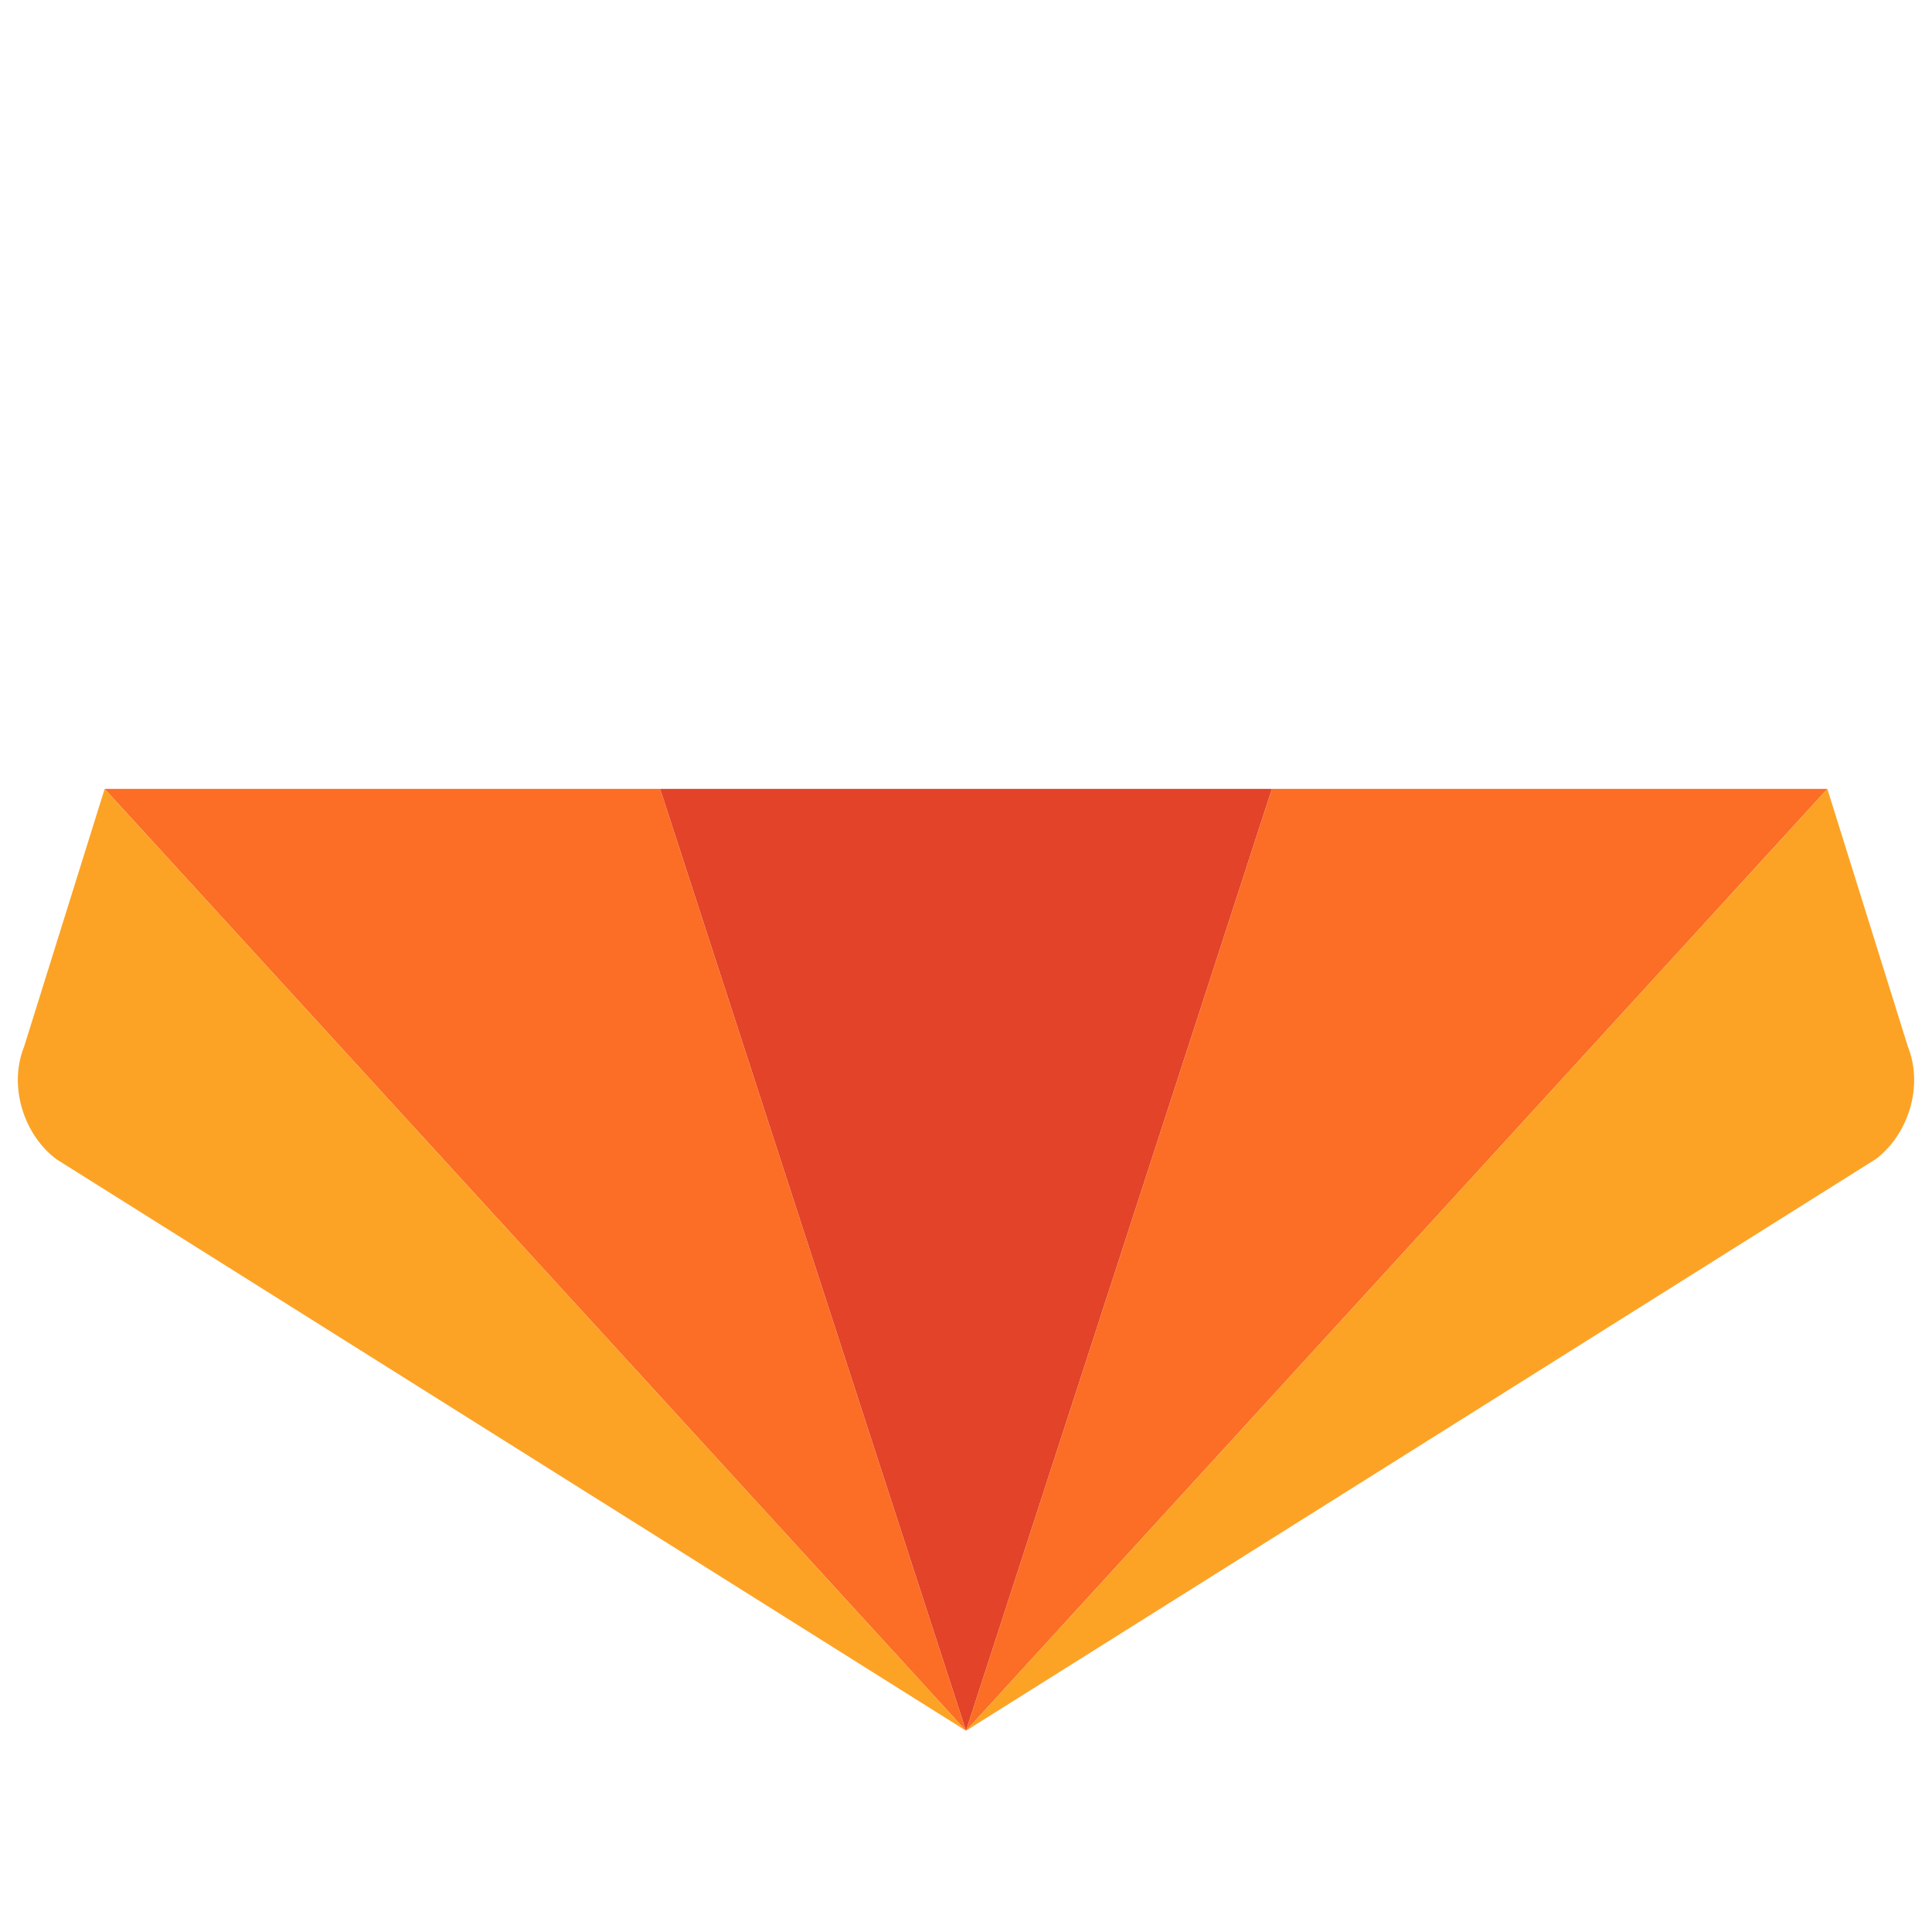
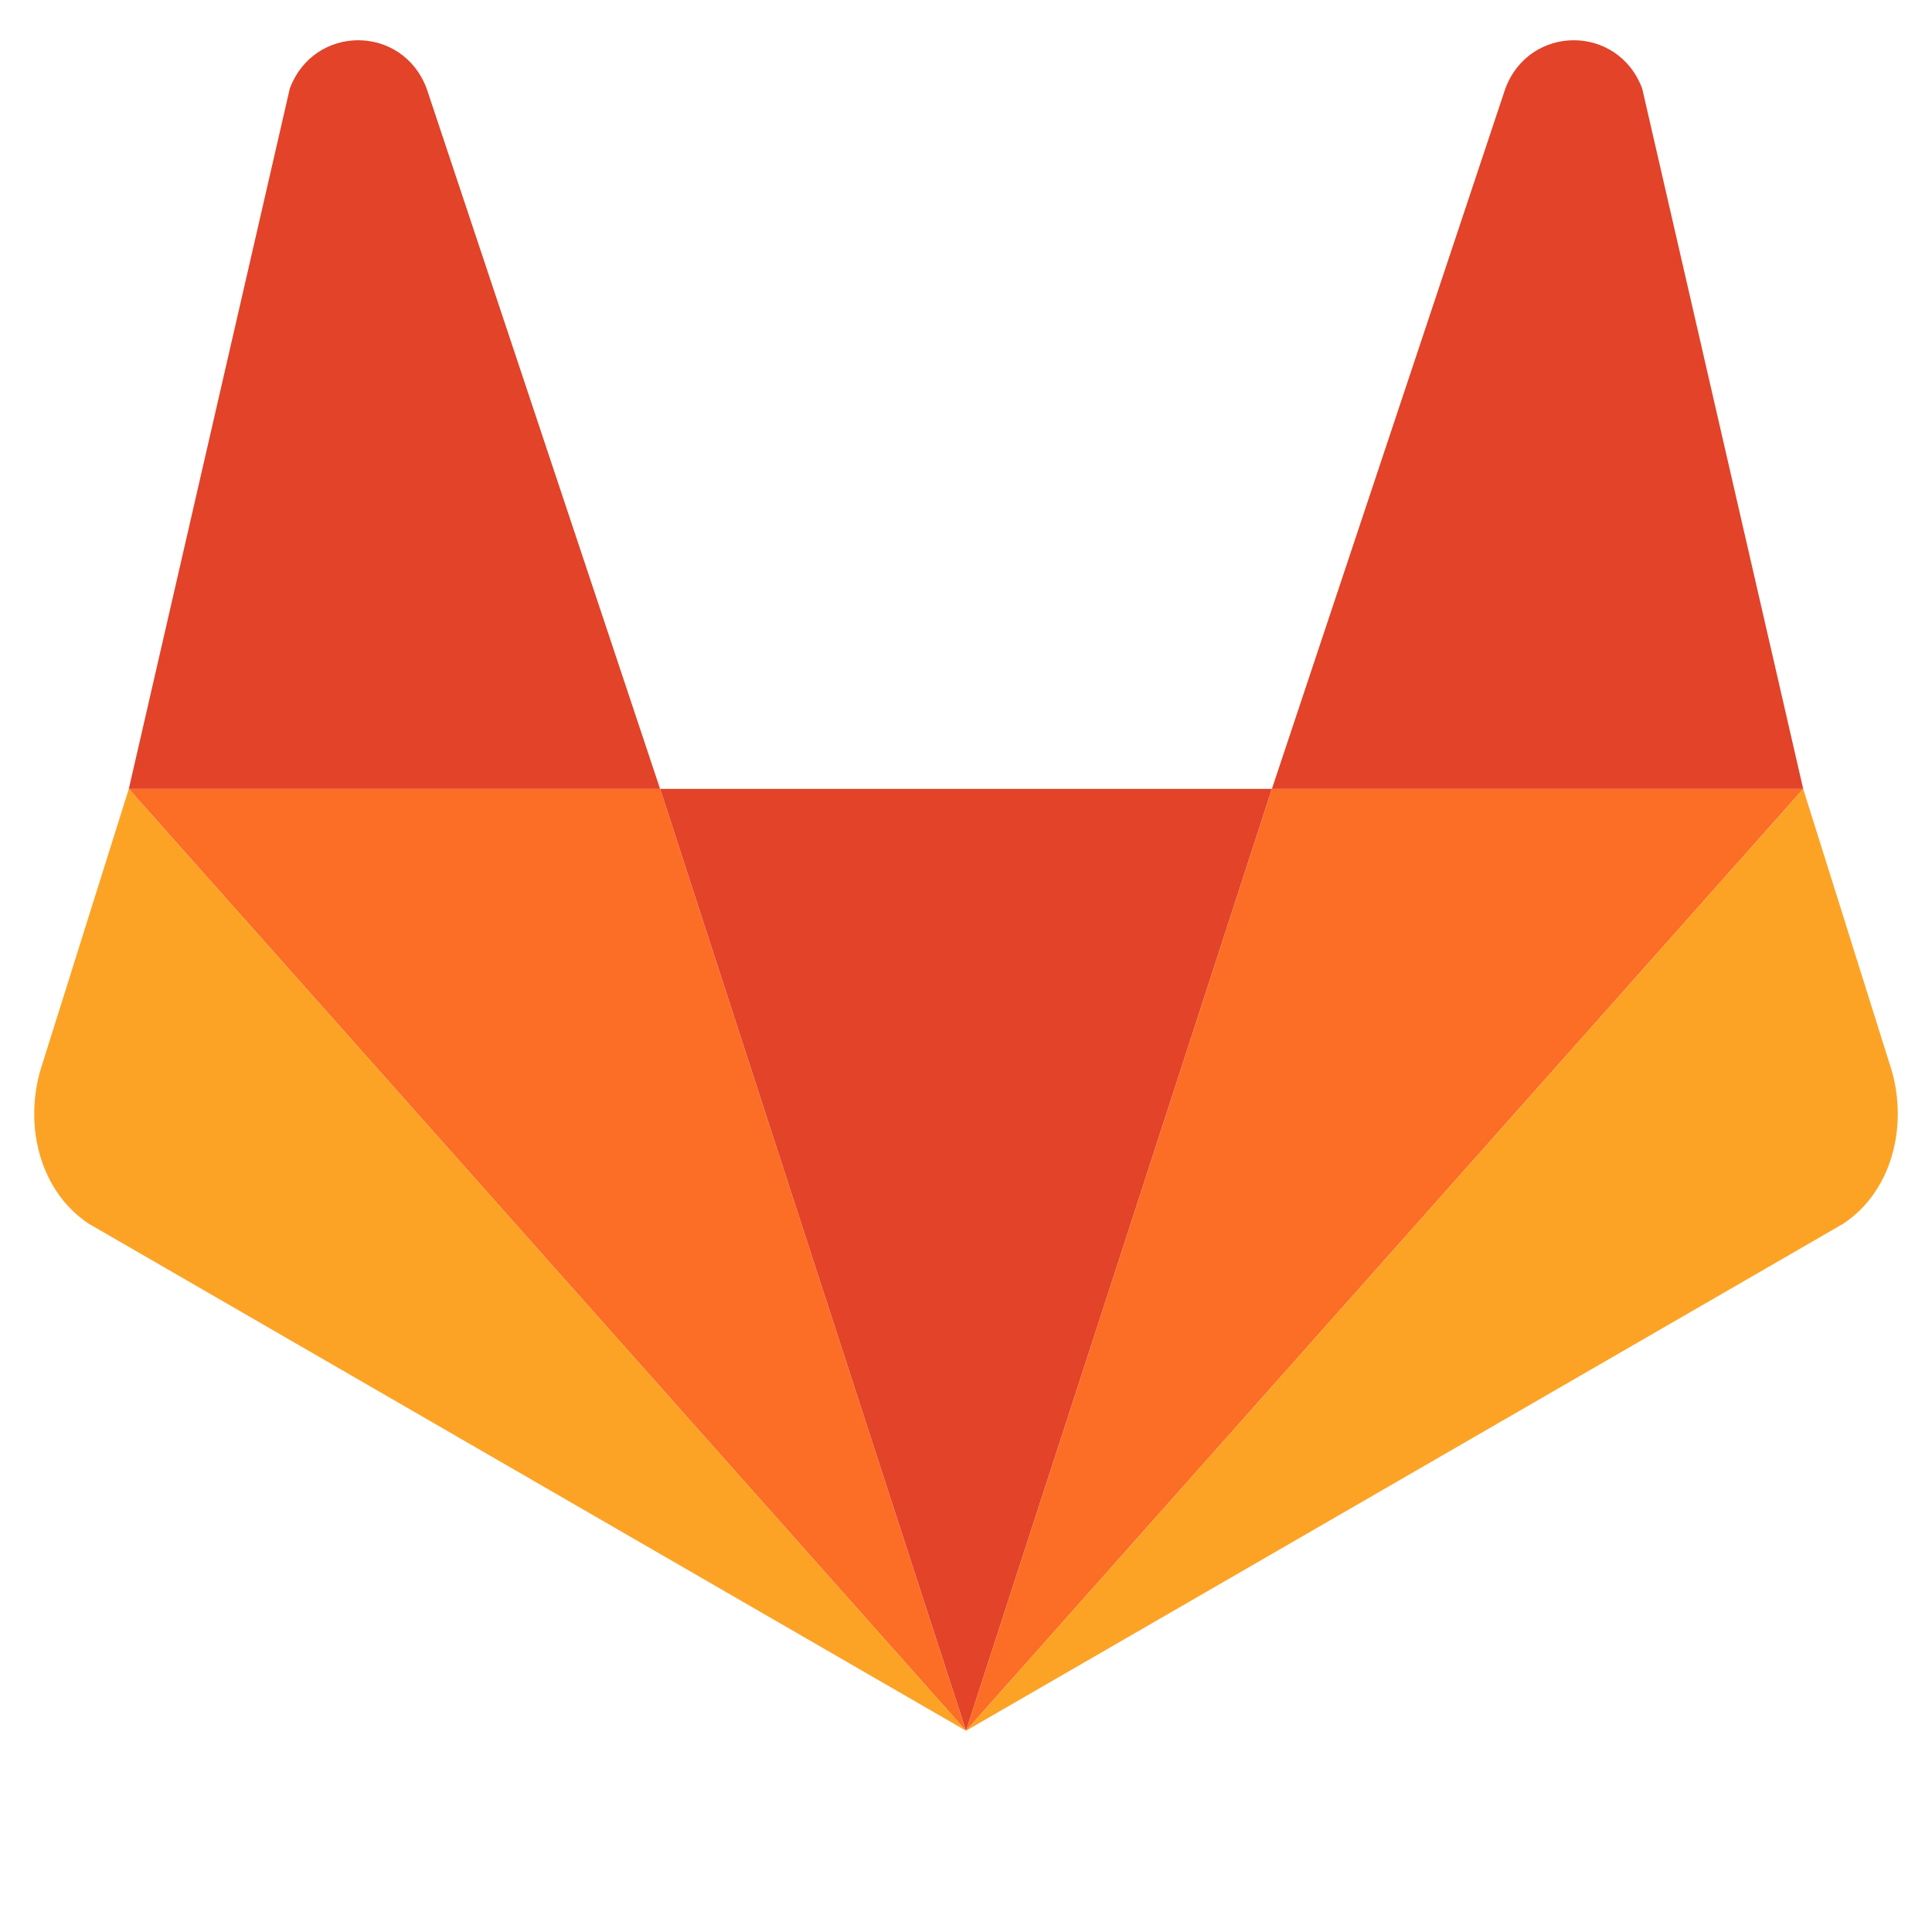
- <svg xmlns="http://www.w3.org/2000/svg" viewBox="0 0 24 24">
-   <path fill="#E24329" d="M12 21.5l3.8-11.7H8.2L12 21.5z" />
-   <path fill="#FC6D26" d="M12 21.5L8.2 9.8H1.3l10.7 11.7z" />
-   <path fill="#FCA326" d="M1.3 9.8l-1 3.2c-.2.5 0 1.1.4 1.4L12 21.5 1.3 9.8z" />
-   <path fill="#FC6D26" d="M12 21.5l3.8-11.7h6.9l-10.7 11.7z" />
-   <path fill="#FCA326" d="M22.7 9.8l1 3.2c.2.5 0 1.1-.4 1.4L12 21.5l10.7-11.7z" />
+ <svg xmlns="http://www.w3.org/2000/svg" viewBox="0 0 24 24" width="100%" height="100%">
+   <path fill="#E24329" d="M12 21.5L8.2 9.8h7.6L12 21.5z" />
+   <path fill="#FC6D26" d="M12 21.5L8.2 9.8H1.6L12 21.5z" />
+   <path fill="#FCA326" d="M1.6 9.8l-1.1 3.5c-.2.7 0 1.5.6 1.9L12 21.5 1.6 9.8z" />
+   <path fill="#E24329" d="M1.6 9.8h6.6L5.3 1.1c-.3-.8-1.4-.8-1.7 0L1.6 9.8z" />
+   <path fill="#FC6D26" d="M12 21.5l3.8-11.7h6.6L12 21.5z" />
+   <path fill="#FCA326" d="M22.4 9.8l1.1 3.5c.2.7 0 1.5-.6 1.9L12 21.5l10.4-11.7z" />
+   <path fill="#E24329" d="M22.4 9.8h-6.6l2.9-8.7c.3-.8 1.4-.8 1.7 0l2 8.7z" />
</svg>
